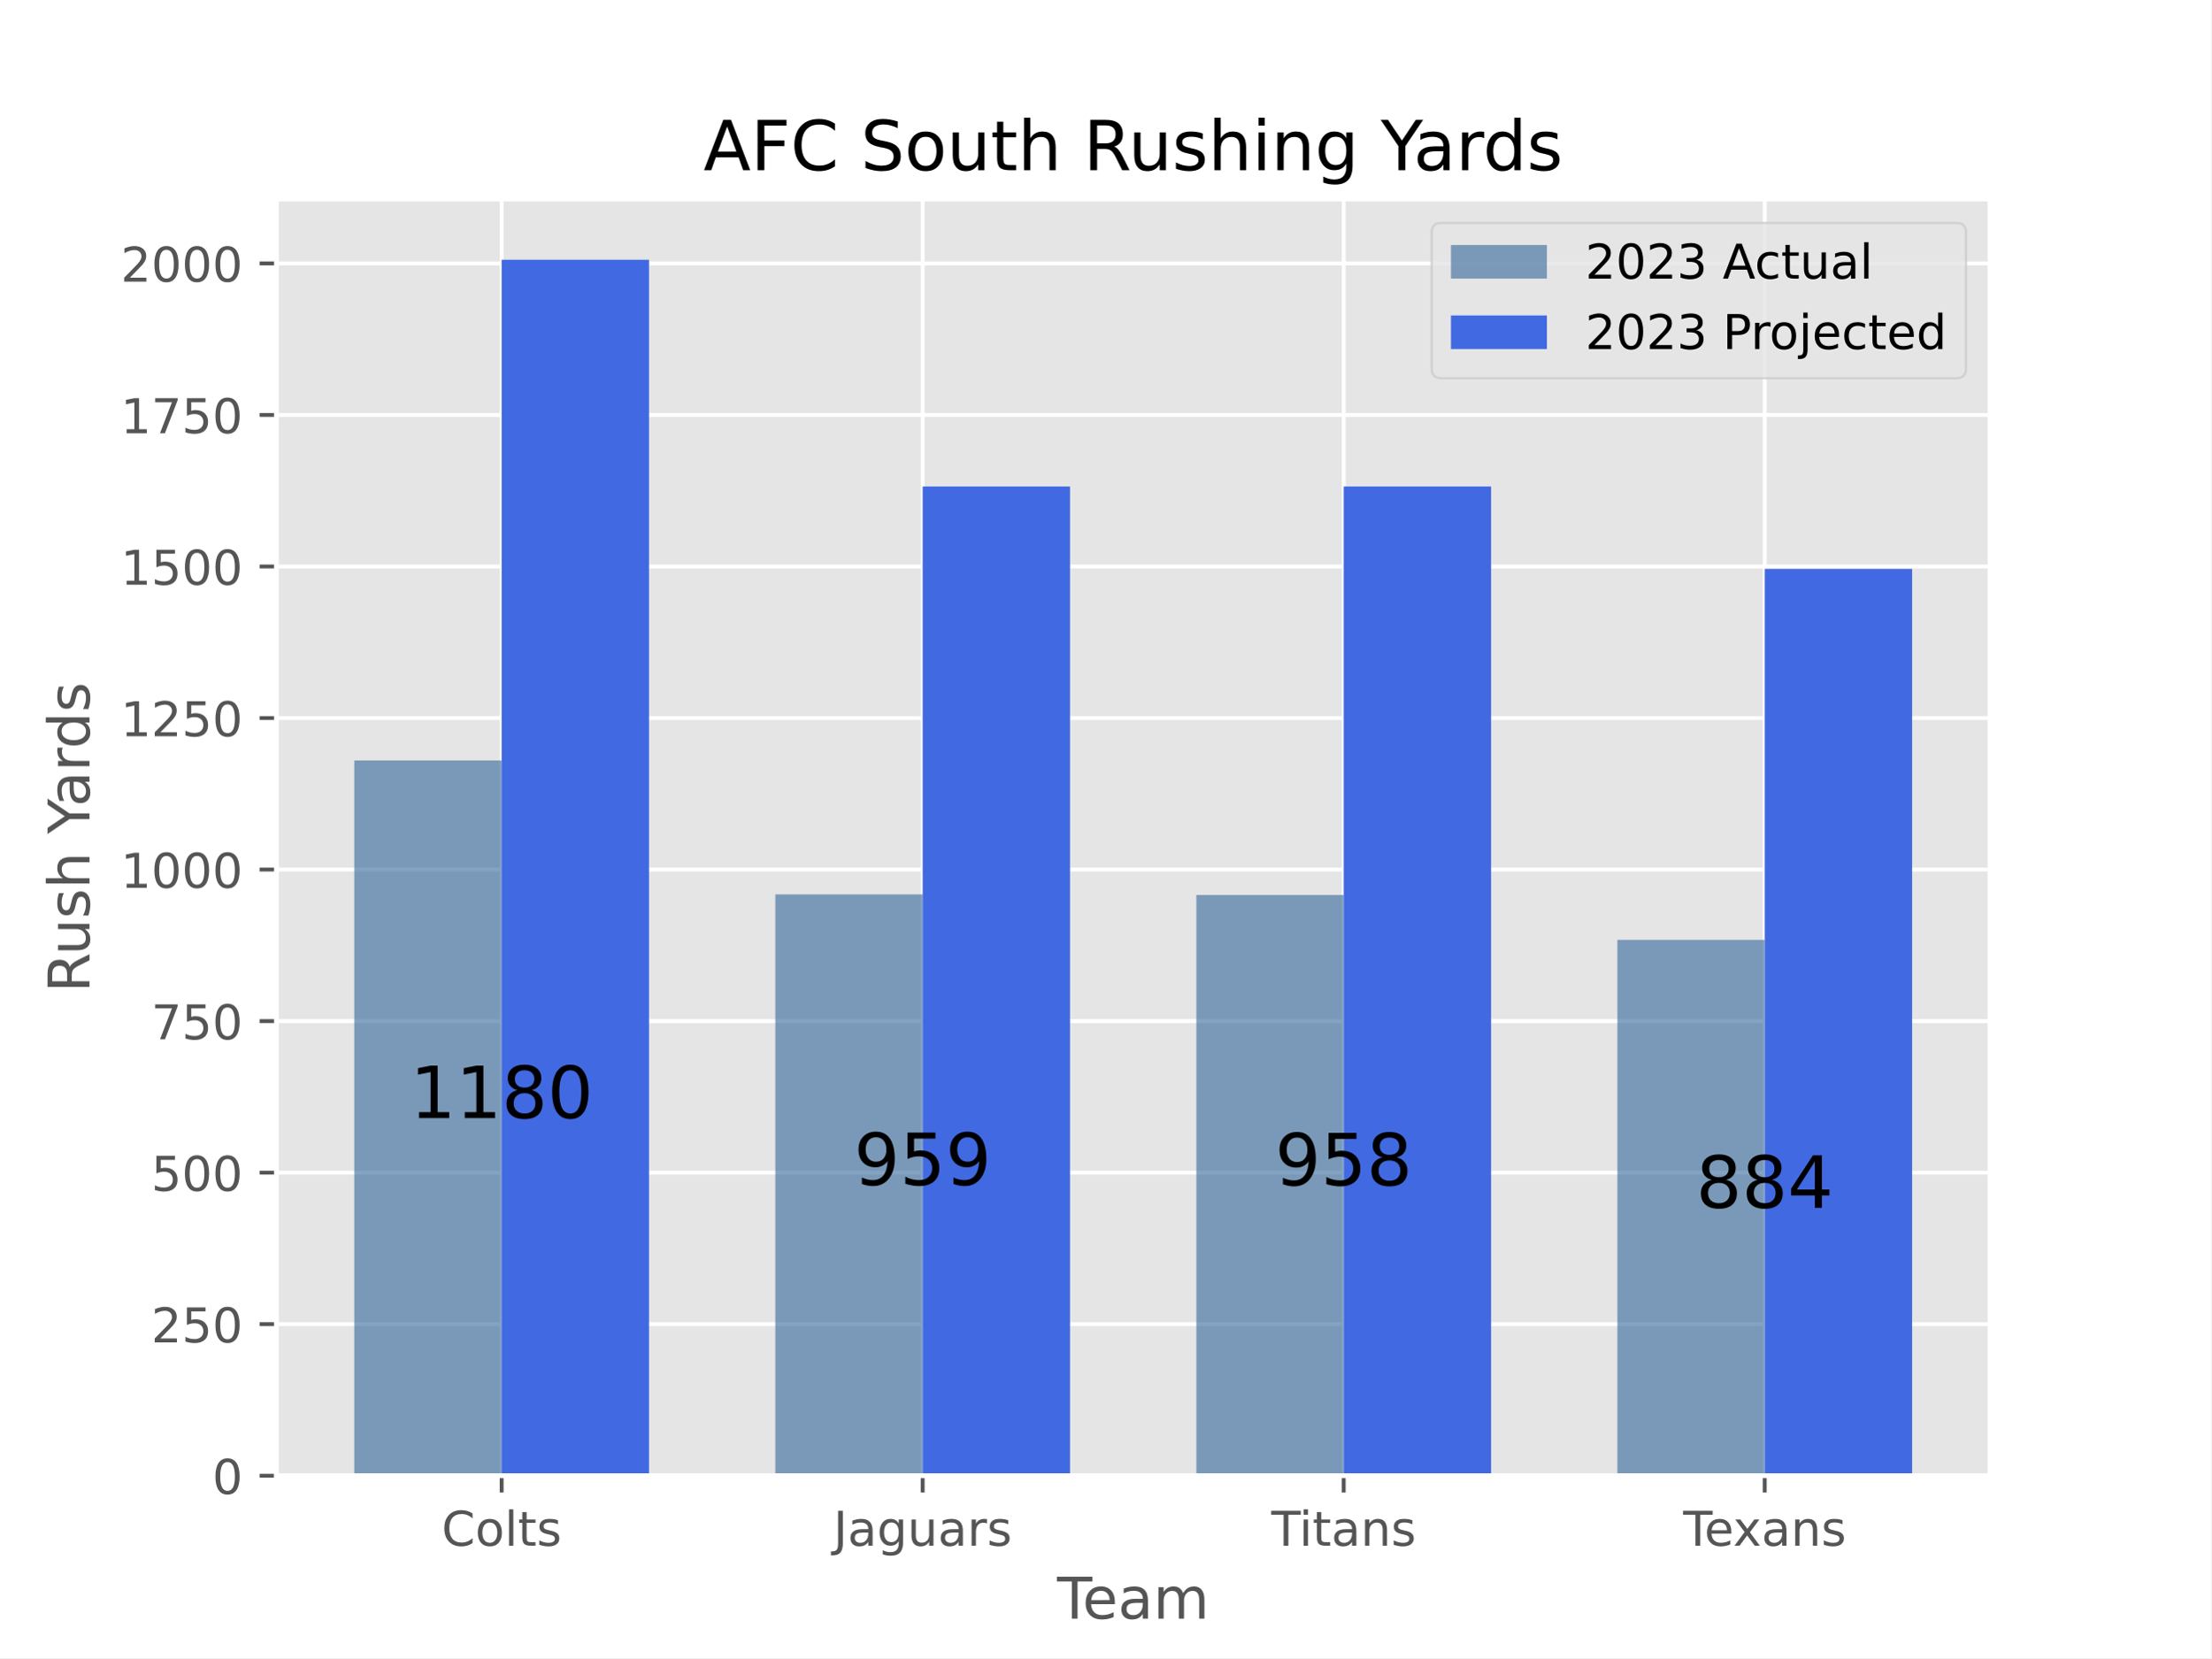
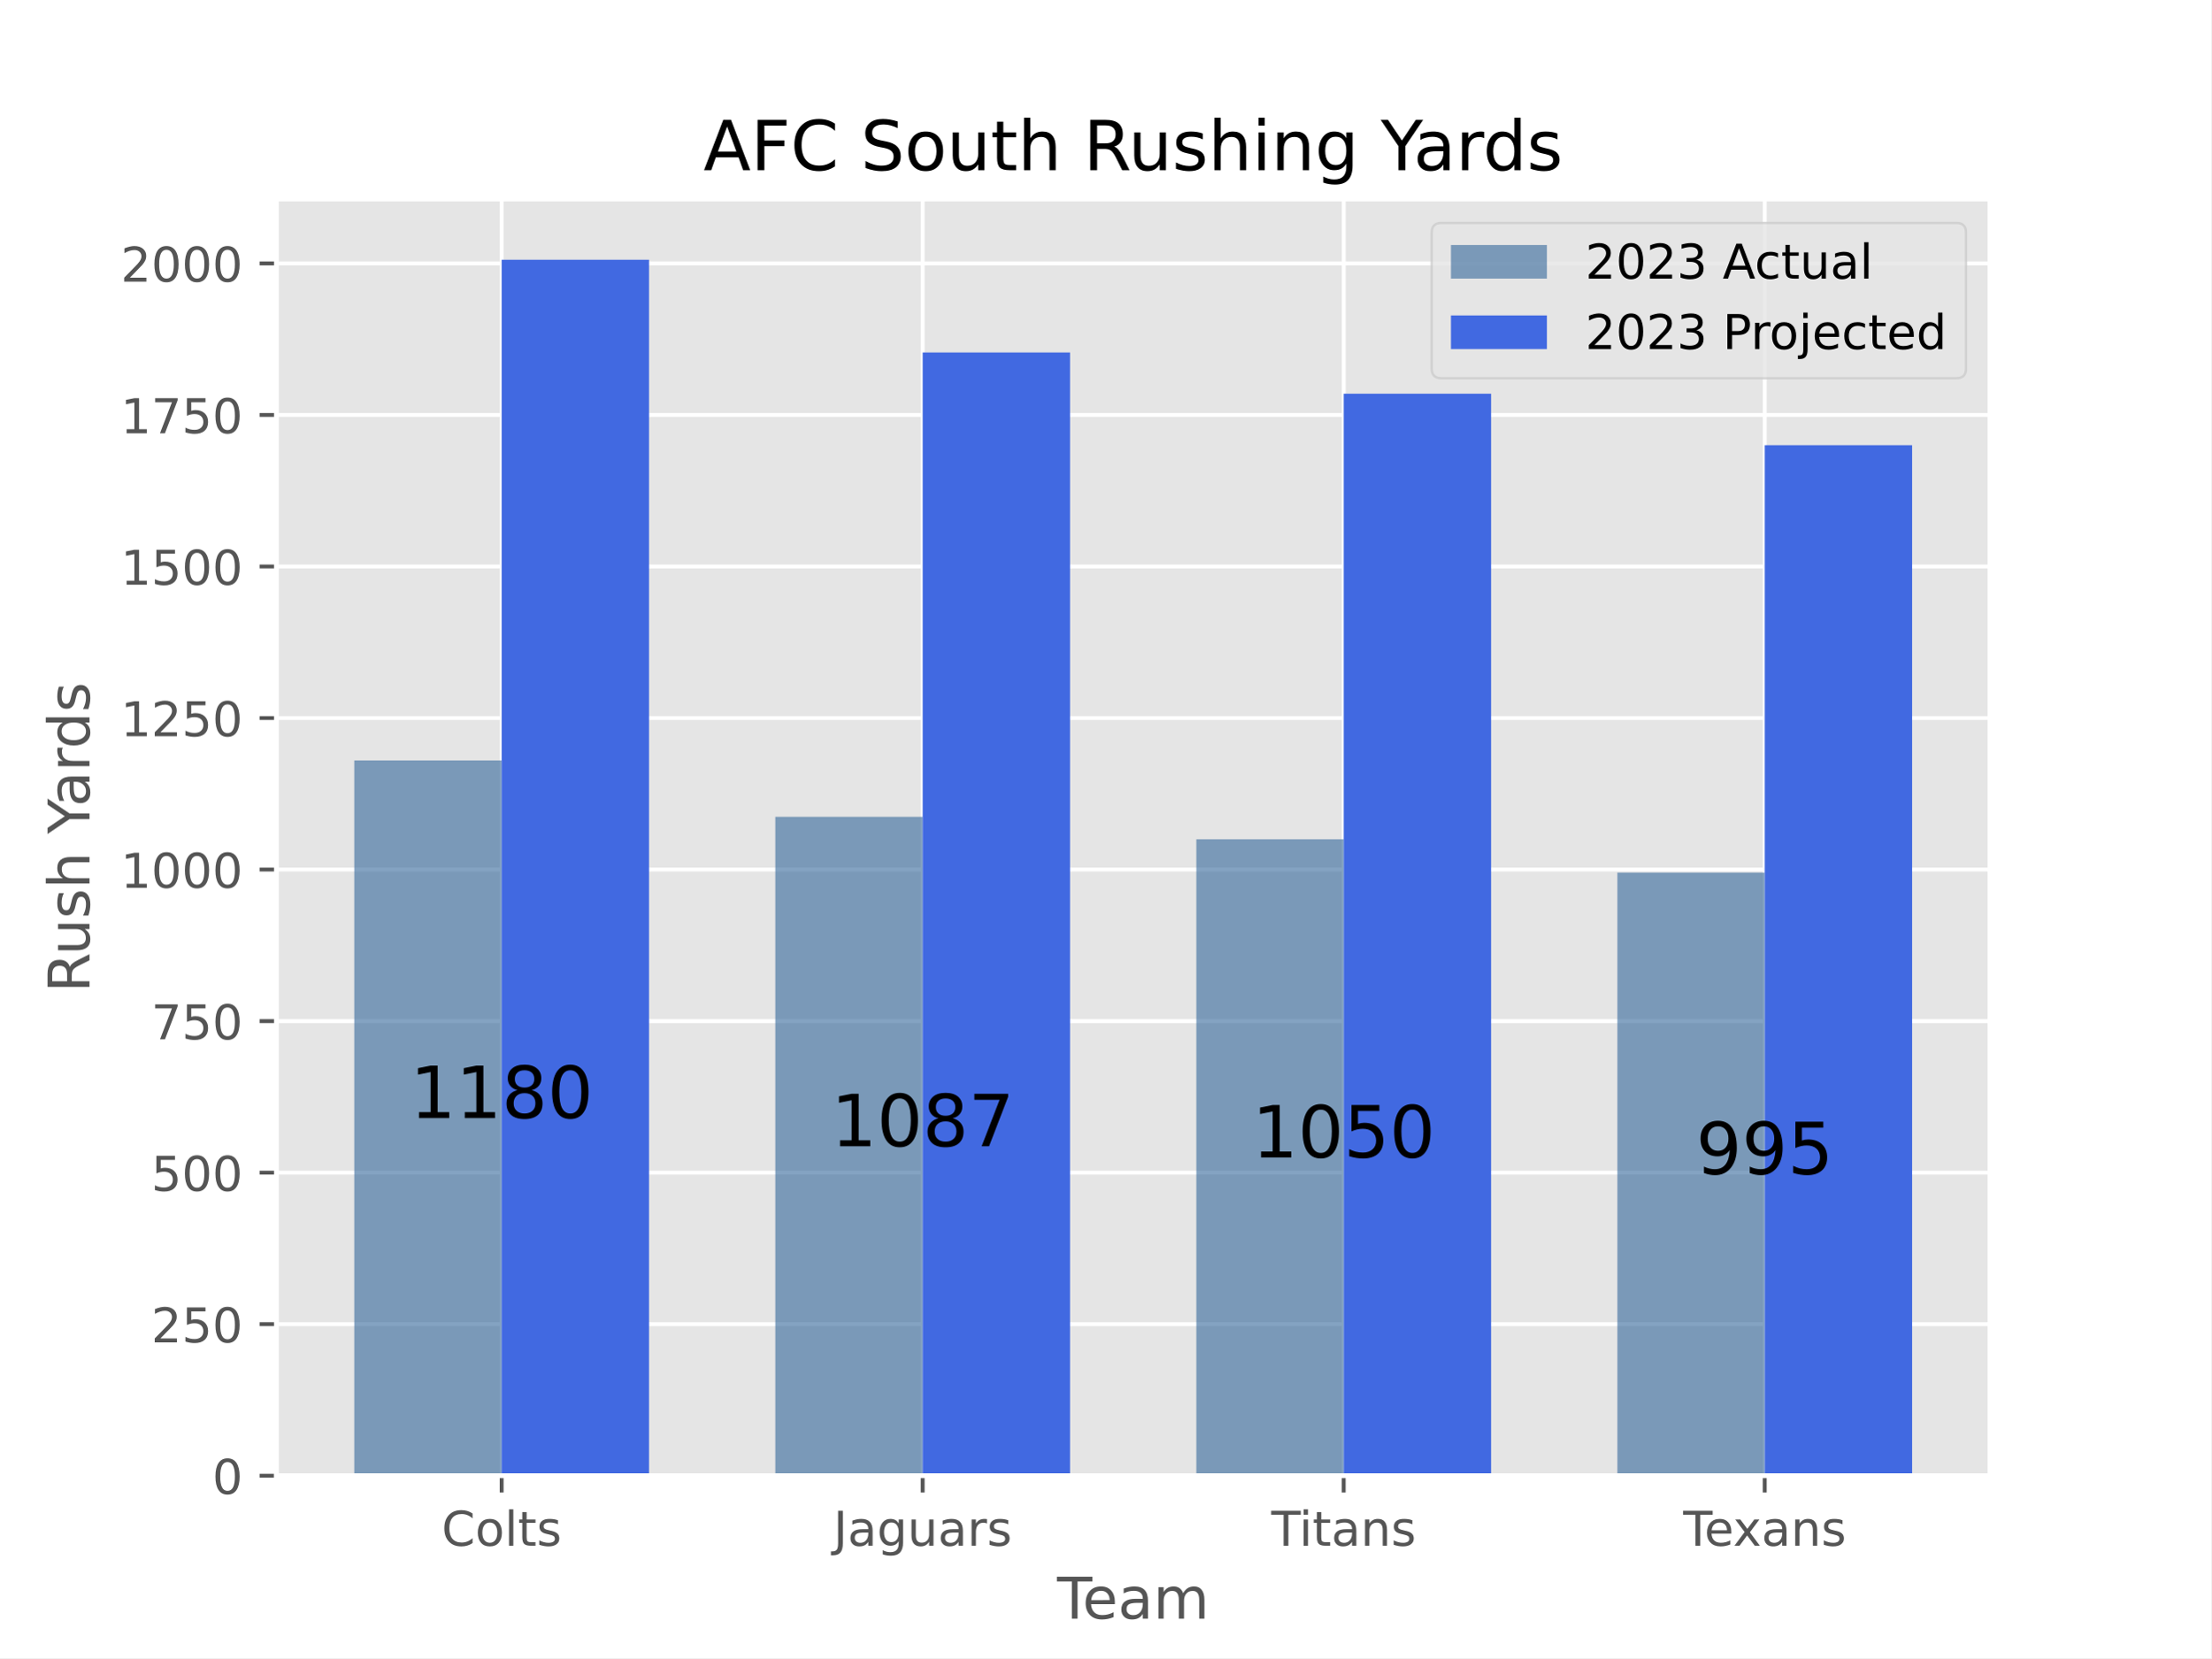
<svg xmlns="http://www.w3.org/2000/svg" xmlns:xlink="http://www.w3.org/1999/xlink" width="460.8pt" height="345.6pt" viewBox="0 0 460.8 345.6" version="1.1">
  <defs>
    <style type="text/css">*{stroke-linejoin: round; stroke-linecap: butt}</style>
  </defs>
  <g id="figure_1">
    <g id="patch_1">
      <path d="M 0 345.6  L 460.8 345.6  L 460.8 0  L 0 0  z " style="fill: #ffffff" />
    </g>
    <g id="axes_1">
      <g id="patch_2">
        <path d="M 57.6 307.584  L 414.72 307.584  L 414.72 41.472  L 57.6 41.472  z " style="fill: #e5e5e5" />
      </g>
      <g id="matplotlib.axis_1">
        <g id="xtick_1">
          <g id="line2d_1">
-             <path d="M 104.543 307.584  L 104.543 41.472  " clip-path="url(#p2f204b3b43)" style="fill: none; stroke: #ffffff; stroke-width: 0.8; stroke-linecap: square" />
+             <path d="M 104.543 307.584  L 104.543 41.472  " clip-path="url(#p78ed40016f)" style="fill: none; stroke: #ffffff; stroke-width: 0.8; stroke-linecap: square" />
          </g>
          <g id="line2d_2">
            <defs>
-               <path id="md38bf35b17" d="M 0 0  L 0 3.5  " style="stroke: #555555; stroke-width: 0.8" />
-             </defs>
-             <g>
-               <use xlink:href="#md38bf35b17" x="104.543" y="307.584" style="fill: #555555; stroke: #555555; stroke-width: 0.8" />
+               <path id="m427ff45824" d="M 0 0  L 0 3.5  " style="stroke: #555555; stroke-width: 0.8" />
+             </defs>
+             <g>
+               <use xlink:href="#m427ff45824" x="104.543" y="307.584" style="fill: #555555; stroke: #555555; stroke-width: 0.8" />
            </g>
          </g>
          <g id="text_1">
            <g style="fill: #555555" transform="translate(92.03861 322.1824) scale(0.1 -0.1)">
              <defs>
                <path id="DejaVuSans-43" d="M 4122 4306  L 4122 3641  Q 3803 3938 3442 4084  Q 3081 4231 2675 4231  Q 1875 4231 1450 3742  Q 1025 3253 1025 2328  Q 1025 1406 1450 917  Q 1875 428 2675 428  Q 3081 428 3442 575  Q 3803 722 4122 1019  L 4122 359  Q 3791 134 3420 21  Q 3050 -91 2638 -91  Q 1578 -91 968 557  Q 359 1206 359 2328  Q 359 3453 968 4101  Q 1578 4750 2638 4750  Q 3056 4750 3426 4639  Q 3797 4528 4122 4306  z " transform="scale(0.015625)" />
                <path id="DejaVuSans-6f" d="M 1959 3097  Q 1497 3097 1228 2736  Q 959 2375 959 1747  Q 959 1119 1226 758  Q 1494 397 1959 397  Q 2419 397 2687 759  Q 2956 1122 2956 1747  Q 2956 2369 2687 2733  Q 2419 3097 1959 3097  z M 1959 3584  Q 2709 3584 3137 3096  Q 3566 2609 3566 1747  Q 3566 888 3137 398  Q 2709 -91 1959 -91  Q 1206 -91 779 398  Q 353 888 353 1747  Q 353 2609 779 3096  Q 1206 3584 1959 3584  z " transform="scale(0.015625)" />
                <path id="DejaVuSans-6c" d="M 603 4863  L 1178 4863  L 1178 0  L 603 0  L 603 4863  z " transform="scale(0.015625)" />
                <path id="DejaVuSans-74" d="M 1172 4494  L 1172 3500  L 2356 3500  L 2356 3053  L 1172 3053  L 1172 1153  Q 1172 725 1289 603  Q 1406 481 1766 481  L 2356 481  L 2356 0  L 1766 0  Q 1100 0 847 248  Q 594 497 594 1153  L 594 3053  L 172 3053  L 172 3500  L 594 3500  L 594 4494  L 1172 4494  z " transform="scale(0.015625)" />
                <path id="DejaVuSans-73" d="M 2834 3397  L 2834 2853  Q 2591 2978 2328 3040  Q 2066 3103 1784 3103  Q 1356 3103 1142 2972  Q 928 2841 928 2578  Q 928 2378 1081 2264  Q 1234 2150 1697 2047  L 1894 2003  Q 2506 1872 2764 1633  Q 3022 1394 3022 966  Q 3022 478 2636 193  Q 2250 -91 1575 -91  Q 1294 -91 989 -36  Q 684 19 347 128  L 347 722  Q 666 556 975 473  Q 1284 391 1588 391  Q 1994 391 2212 530  Q 2431 669 2431 922  Q 2431 1156 2273 1281  Q 2116 1406 1581 1522  L 1381 1569  Q 847 1681 609 1914  Q 372 2147 372 2553  Q 372 3047 722 3315  Q 1072 3584 1716 3584  Q 2034 3584 2315 3537  Q 2597 3491 2834 3397  z " transform="scale(0.015625)" />
              </defs>
              <use xlink:href="#DejaVuSans-43" />
              <use xlink:href="#DejaVuSans-6f" x="69.824" />
              <use xlink:href="#DejaVuSans-6c" x="131.006" />
              <use xlink:href="#DejaVuSans-74" x="158.789" />
              <use xlink:href="#DejaVuSans-73" x="197.998" />
            </g>
          </g>
        </g>
        <g id="xtick_2">
          <g id="line2d_3">
-             <path d="M 192.288 307.584  L 192.288 41.472  " clip-path="url(#p2f204b3b43)" style="fill: none; stroke: #ffffff; stroke-width: 0.8; stroke-linecap: square" />
+             <path d="M 192.288 307.584  L 192.288 41.472  " clip-path="url(#p78ed40016f)" style="fill: none; stroke: #ffffff; stroke-width: 0.8; stroke-linecap: square" />
          </g>
          <g id="line2d_4">
            <g>
-               <use xlink:href="#md38bf35b17" x="192.288" y="307.584" style="fill: #555555; stroke: #555555; stroke-width: 0.8" />
+               <use xlink:href="#m427ff45824" x="192.288" y="307.584" style="fill: #555555; stroke: #555555; stroke-width: 0.8" />
            </g>
          </g>
          <g id="text_2">
            <g style="fill: #555555" transform="translate(173.6815 322.1824) scale(0.1 -0.1)">
              <defs>
                <path id="DejaVuSans-4a" d="M 628 4666  L 1259 4666  L 1259 325  Q 1259 -519 939 -900  Q 619 -1281 -91 -1281  L -331 -1281  L -331 -750  L -134 -750  Q 284 -750 456 -515  Q 628 -281 628 325  L 628 4666  z " transform="scale(0.015625)" />
                <path id="DejaVuSans-61" d="M 2194 1759  Q 1497 1759 1228 1600  Q 959 1441 959 1056  Q 959 750 1161 570  Q 1363 391 1709 391  Q 2188 391 2477 730  Q 2766 1069 2766 1631  L 2766 1759  L 2194 1759  z M 3341 1997  L 3341 0  L 2766 0  L 2766 531  Q 2569 213 2275 61  Q 1981 -91 1556 -91  Q 1019 -91 701 211  Q 384 513 384 1019  Q 384 1609 779 1909  Q 1175 2209 1959 2209  L 2766 2209  L 2766 2266  Q 2766 2663 2505 2880  Q 2244 3097 1772 3097  Q 1472 3097 1187 3025  Q 903 2953 641 2809  L 641 3341  Q 956 3463 1253 3523  Q 1550 3584 1831 3584  Q 2591 3584 2966 3190  Q 3341 2797 3341 1997  z " transform="scale(0.015625)" />
                <path id="DejaVuSans-67" d="M 2906 1791  Q 2906 2416 2648 2759  Q 2391 3103 1925 3103  Q 1463 3103 1205 2759  Q 947 2416 947 1791  Q 947 1169 1205 825  Q 1463 481 1925 481  Q 2391 481 2648 825  Q 2906 1169 2906 1791  z M 3481 434  Q 3481 -459 3084 -895  Q 2688 -1331 1869 -1331  Q 1566 -1331 1297 -1286  Q 1028 -1241 775 -1147  L 775 -588  Q 1028 -725 1275 -790  Q 1522 -856 1778 -856  Q 2344 -856 2625 -561  Q 2906 -266 2906 331  L 2906 616  Q 2728 306 2450 153  Q 2172 0 1784 0  Q 1141 0 747 490  Q 353 981 353 1791  Q 353 2603 747 3093  Q 1141 3584 1784 3584  Q 2172 3584 2450 3431  Q 2728 3278 2906 2969  L 2906 3500  L 3481 3500  L 3481 434  z " transform="scale(0.015625)" />
                <path id="DejaVuSans-75" d="M 544 1381  L 544 3500  L 1119 3500  L 1119 1403  Q 1119 906 1312 657  Q 1506 409 1894 409  Q 2359 409 2629 706  Q 2900 1003 2900 1516  L 2900 3500  L 3475 3500  L 3475 0  L 2900 0  L 2900 538  Q 2691 219 2414 64  Q 2138 -91 1772 -91  Q 1169 -91 856 284  Q 544 659 544 1381  z M 1991 3584  L 1991 3584  z " transform="scale(0.015625)" />
                <path id="DejaVuSans-72" d="M 2631 2963  Q 2534 3019 2420 3045  Q 2306 3072 2169 3072  Q 1681 3072 1420 2755  Q 1159 2438 1159 1844  L 1159 0  L 581 0  L 581 3500  L 1159 3500  L 1159 2956  Q 1341 3275 1631 3429  Q 1922 3584 2338 3584  Q 2397 3584 2469 3576  Q 2541 3569 2628 3553  L 2631 2963  z " transform="scale(0.015625)" />
              </defs>
              <use xlink:href="#DejaVuSans-4a" />
              <use xlink:href="#DejaVuSans-61" x="29.492" />
              <use xlink:href="#DejaVuSans-67" x="90.771" />
              <use xlink:href="#DejaVuSans-75" x="154.248" />
              <use xlink:href="#DejaVuSans-61" x="217.627" />
              <use xlink:href="#DejaVuSans-72" x="278.906" />
              <use xlink:href="#DejaVuSans-73" x="320.02" />
            </g>
          </g>
        </g>
        <g id="xtick_3">
          <g id="line2d_5">
-             <path d="M 280.032 307.584  L 280.032 41.472  " clip-path="url(#p2f204b3b43)" style="fill: none; stroke: #ffffff; stroke-width: 0.8; stroke-linecap: square" />
+             <path d="M 280.032 307.584  L 280.032 41.472  " clip-path="url(#p78ed40016f)" style="fill: none; stroke: #ffffff; stroke-width: 0.8; stroke-linecap: square" />
          </g>
          <g id="line2d_6">
            <g>
-               <use xlink:href="#md38bf35b17" x="280.032" y="307.584" style="fill: #555555; stroke: #555555; stroke-width: 0.8" />
+               <use xlink:href="#m427ff45824" x="280.032" y="307.584" style="fill: #555555; stroke: #555555; stroke-width: 0.8" />
            </g>
          </g>
          <g id="text_3">
            <g style="fill: #555555" transform="translate(264.9479 322.1824) scale(0.1 -0.1)">
              <defs>
                <path id="DejaVuSans-54" d="M -19 4666  L 3928 4666  L 3928 4134  L 2272 4134  L 2272 0  L 1638 0  L 1638 4134  L -19 4134  L -19 4666  z " transform="scale(0.015625)" />
                <path id="DejaVuSans-69" d="M 603 3500  L 1178 3500  L 1178 0  L 603 0  L 603 3500  z M 603 4863  L 1178 4863  L 1178 4134  L 603 4134  L 603 4863  z " transform="scale(0.015625)" />
                <path id="DejaVuSans-6e" d="M 3513 2113  L 3513 0  L 2938 0  L 2938 2094  Q 2938 2591 2744 2837  Q 2550 3084 2163 3084  Q 1697 3084 1428 2787  Q 1159 2491 1159 1978  L 1159 0  L 581 0  L 581 3500  L 1159 3500  L 1159 2956  Q 1366 3272 1645 3428  Q 1925 3584 2291 3584  Q 2894 3584 3203 3211  Q 3513 2838 3513 2113  z " transform="scale(0.015625)" />
              </defs>
              <use xlink:href="#DejaVuSans-54" />
              <use xlink:href="#DejaVuSans-69" x="57.959" />
              <use xlink:href="#DejaVuSans-74" x="85.742" />
              <use xlink:href="#DejaVuSans-61" x="124.951" />
              <use xlink:href="#DejaVuSans-6e" x="186.23" />
              <use xlink:href="#DejaVuSans-73" x="249.609" />
            </g>
          </g>
        </g>
        <g id="xtick_4">
          <g id="line2d_7">
-             <path d="M 367.777 307.584  L 367.777 41.472  " clip-path="url(#p2f204b3b43)" style="fill: none; stroke: #ffffff; stroke-width: 0.8; stroke-linecap: square" />
+             <path d="M 367.777 307.584  L 367.777 41.472  " clip-path="url(#p78ed40016f)" style="fill: none; stroke: #ffffff; stroke-width: 0.8; stroke-linecap: square" />
          </g>
          <g id="line2d_8">
            <g>
-               <use xlink:href="#md38bf35b17" x="367.777" y="307.584" style="fill: #555555; stroke: #555555; stroke-width: 0.8" />
+               <use xlink:href="#m427ff45824" x="367.777" y="307.584" style="fill: #555555; stroke: #555555; stroke-width: 0.8" />
            </g>
          </g>
          <g id="text_4">
            <g style="fill: #555555" transform="translate(350.7869 322.1824) scale(0.1 -0.1)">
              <defs>
                <path id="DejaVuSans-65" d="M 3597 1894  L 3597 1613  L 953 1613  Q 991 1019 1311 708  Q 1631 397 2203 397  Q 2534 397 2845 478  Q 3156 559 3463 722  L 3463 178  Q 3153 47 2828 -22  Q 2503 -91 2169 -91  Q 1331 -91 842 396  Q 353 884 353 1716  Q 353 2575 817 3079  Q 1281 3584 2069 3584  Q 2775 3584 3186 3129  Q 3597 2675 3597 1894  z M 3022 2063  Q 3016 2534 2758 2815  Q 2500 3097 2075 3097  Q 1594 3097 1305 2825  Q 1016 2553 972 2059  L 3022 2063  z " transform="scale(0.015625)" />
                <path id="DejaVuSans-78" d="M 3513 3500  L 2247 1797  L 3578 0  L 2900 0  L 1881 1375  L 863 0  L 184 0  L 1544 1831  L 300 3500  L 978 3500  L 1906 2253  L 2834 3500  L 3513 3500  z " transform="scale(0.015625)" />
              </defs>
              <use xlink:href="#DejaVuSans-54" />
              <use xlink:href="#DejaVuSans-65" x="44.084" />
              <use xlink:href="#DejaVuSans-78" x="103.857" />
              <use xlink:href="#DejaVuSans-61" x="163.037" />
              <use xlink:href="#DejaVuSans-6e" x="224.316" />
              <use xlink:href="#DejaVuSans-73" x="287.695" />
            </g>
          </g>
        </g>
        <g id="text_5">
          <g style="fill: #555555" transform="translate(220.3022 337.3802) scale(0.12 -0.12)">
            <defs>
              <path id="DejaVuSans-6d" d="M 3328 2828  Q 3544 3216 3844 3400  Q 4144 3584 4550 3584  Q 5097 3584 5394 3201  Q 5691 2819 5691 2113  L 5691 0  L 5113 0  L 5113 2094  Q 5113 2597 4934 2840  Q 4756 3084 4391 3084  Q 3944 3084 3684 2787  Q 3425 2491 3425 1978  L 3425 0  L 2847 0  L 2847 2094  Q 2847 2600 2669 2842  Q 2491 3084 2119 3084  Q 1678 3084 1418 2786  Q 1159 2488 1159 1978  L 1159 0  L 581 0  L 581 3500  L 1159 3500  L 1159 2956  Q 1356 3278 1631 3431  Q 1906 3584 2284 3584  Q 2666 3584 2933 3390  Q 3200 3197 3328 2828  z " transform="scale(0.015625)" />
            </defs>
            <use xlink:href="#DejaVuSans-54" />
            <use xlink:href="#DejaVuSans-65" x="44.084" />
            <use xlink:href="#DejaVuSans-61" x="105.607" />
            <use xlink:href="#DejaVuSans-6d" x="166.887" />
          </g>
        </g>
      </g>
      <g id="matplotlib.axis_2">
        <g id="ytick_1">
          <g id="line2d_9">
-             <path d="M 57.6 307.584  L 414.72 307.584  " clip-path="url(#p2f204b3b43)" style="fill: none; stroke: #ffffff; stroke-width: 0.8; stroke-linecap: square" />
+             <path d="M 57.6 307.584  L 414.72 307.584  " clip-path="url(#p78ed40016f)" style="fill: none; stroke: #ffffff; stroke-width: 0.8; stroke-linecap: square" />
          </g>
          <g id="line2d_10">
            <defs>
-               <path id="m69fdfc864f" d="M 0 0  L -3.5 0  " style="stroke: #555555; stroke-width: 0.8" />
-             </defs>
-             <g>
-               <use xlink:href="#m69fdfc864f" x="57.6" y="307.584" style="fill: #555555; stroke: #555555; stroke-width: 0.8" />
+               <path id="mb9bd905849" d="M 0 0  L -3.5 0  " style="stroke: #555555; stroke-width: 0.8" />
+             </defs>
+             <g>
+               <use xlink:href="#mb9bd905849" x="57.6" y="307.584" style="fill: #555555; stroke: #555555; stroke-width: 0.8" />
            </g>
          </g>
          <g id="text_6">
            <g style="fill: #555555" transform="translate(44.2375 311.3832) scale(0.1 -0.1)">
              <defs>
                <path id="DejaVuSans-30" d="M 2034 4250  Q 1547 4250 1301 3770  Q 1056 3291 1056 2328  Q 1056 1369 1301 889  Q 1547 409 2034 409  Q 2525 409 2770 889  Q 3016 1369 3016 2328  Q 3016 3291 2770 3770  Q 2525 4250 2034 4250  z M 2034 4750  Q 2819 4750 3233 4129  Q 3647 3509 3647 2328  Q 3647 1150 3233 529  Q 2819 -91 2034 -91  Q 1250 -91 836 529  Q 422 1150 422 2328  Q 422 3509 836 4129  Q 1250 4750 2034 4750  z " transform="scale(0.015625)" />
              </defs>
              <use xlink:href="#DejaVuSans-30" />
            </g>
          </g>
        </g>
        <g id="ytick_2">
          <g id="line2d_11">
-             <path d="M 57.6 275.999  L 414.72 275.999  " clip-path="url(#p2f204b3b43)" style="fill: none; stroke: #ffffff; stroke-width: 0.8; stroke-linecap: square" />
+             <path d="M 57.6 275.999  L 414.72 275.999  " clip-path="url(#p78ed40016f)" style="fill: none; stroke: #ffffff; stroke-width: 0.8; stroke-linecap: square" />
          </g>
          <g id="line2d_12">
            <g>
-               <use xlink:href="#m69fdfc864f" x="57.6" y="275.999" style="fill: #555555; stroke: #555555; stroke-width: 0.8" />
+               <use xlink:href="#mb9bd905849" x="57.6" y="275.999" style="fill: #555555; stroke: #555555; stroke-width: 0.8" />
            </g>
          </g>
          <g id="text_7">
            <g style="fill: #555555" transform="translate(31.5125 279.798) scale(0.1 -0.1)">
              <defs>
                <path id="DejaVuSans-32" d="M 1228 531  L 3431 531  L 3431 0  L 469 0  L 469 531  Q 828 903 1448 1529  Q 2069 2156 2228 2338  Q 2531 2678 2651 2914  Q 2772 3150 2772 3378  Q 2772 3750 2511 3984  Q 2250 4219 1831 4219  Q 1534 4219 1204 4116  Q 875 4013 500 3803  L 500 4441  Q 881 4594 1212 4672  Q 1544 4750 1819 4750  Q 2544 4750 2975 4387  Q 3406 4025 3406 3419  Q 3406 3131 3298 2873  Q 3191 2616 2906 2266  Q 2828 2175 2409 1742  Q 1991 1309 1228 531  z " transform="scale(0.015625)" />
                <path id="DejaVuSans-35" d="M 691 4666  L 3169 4666  L 3169 4134  L 1269 4134  L 1269 2991  Q 1406 3038 1543 3061  Q 1681 3084 1819 3084  Q 2600 3084 3056 2656  Q 3513 2228 3513 1497  Q 3513 744 3044 326  Q 2575 -91 1722 -91  Q 1428 -91 1123 -41  Q 819 9 494 109  L 494 744  Q 775 591 1075 516  Q 1375 441 1709 441  Q 2250 441 2565 725  Q 2881 1009 2881 1497  Q 2881 1984 2565 2268  Q 2250 2553 1709 2553  Q 1456 2553 1204 2497  Q 953 2441 691 2322  L 691 4666  z " transform="scale(0.015625)" />
              </defs>
              <use xlink:href="#DejaVuSans-32" />
              <use xlink:href="#DejaVuSans-35" x="63.623" />
              <use xlink:href="#DejaVuSans-30" x="127.246" />
            </g>
          </g>
        </g>
        <g id="ytick_3">
          <g id="line2d_13">
-             <path d="M 57.6 244.414  L 414.72 244.414  " clip-path="url(#p2f204b3b43)" style="fill: none; stroke: #ffffff; stroke-width: 0.8; stroke-linecap: square" />
+             <path d="M 57.6 244.414  L 414.72 244.414  " clip-path="url(#p78ed40016f)" style="fill: none; stroke: #ffffff; stroke-width: 0.8; stroke-linecap: square" />
          </g>
          <g id="line2d_14">
            <g>
-               <use xlink:href="#m69fdfc864f" x="57.6" y="244.414" style="fill: #555555; stroke: #555555; stroke-width: 0.8" />
+               <use xlink:href="#mb9bd905849" x="57.6" y="244.414" style="fill: #555555; stroke: #555555; stroke-width: 0.8" />
            </g>
          </g>
          <g id="text_8">
            <g style="fill: #555555" transform="translate(31.5125 248.2127) scale(0.1 -0.1)">
              <use xlink:href="#DejaVuSans-35" />
              <use xlink:href="#DejaVuSans-30" x="63.623" />
              <use xlink:href="#DejaVuSans-30" x="127.246" />
            </g>
          </g>
        </g>
        <g id="ytick_4">
          <g id="line2d_15">
-             <path d="M 57.6 212.828  L 414.72 212.828  " clip-path="url(#p2f204b3b43)" style="fill: none; stroke: #ffffff; stroke-width: 0.8; stroke-linecap: square" />
+             <path d="M 57.6 212.828  L 414.72 212.828  " clip-path="url(#p78ed40016f)" style="fill: none; stroke: #ffffff; stroke-width: 0.8; stroke-linecap: square" />
          </g>
          <g id="line2d_16">
            <g>
-               <use xlink:href="#m69fdfc864f" x="57.6" y="212.828" style="fill: #555555; stroke: #555555; stroke-width: 0.8" />
+               <use xlink:href="#mb9bd905849" x="57.6" y="212.828" style="fill: #555555; stroke: #555555; stroke-width: 0.8" />
            </g>
          </g>
          <g id="text_9">
            <g style="fill: #555555" transform="translate(31.5125 216.6275) scale(0.1 -0.1)">
              <defs>
                <path id="DejaVuSans-37" d="M 525 4666  L 3525 4666  L 3525 4397  L 1831 0  L 1172 0  L 2766 4134  L 525 4134  L 525 4666  z " transform="scale(0.015625)" />
              </defs>
              <use xlink:href="#DejaVuSans-37" />
              <use xlink:href="#DejaVuSans-35" x="63.623" />
              <use xlink:href="#DejaVuSans-30" x="127.246" />
            </g>
          </g>
        </g>
        <g id="ytick_5">
          <g id="line2d_17">
-             <path d="M 57.6 181.243  L 414.72 181.243  " clip-path="url(#p2f204b3b43)" style="fill: none; stroke: #ffffff; stroke-width: 0.8; stroke-linecap: square" />
+             <path d="M 57.6 181.243  L 414.72 181.243  " clip-path="url(#p78ed40016f)" style="fill: none; stroke: #ffffff; stroke-width: 0.8; stroke-linecap: square" />
          </g>
          <g id="line2d_18">
            <g>
-               <use xlink:href="#m69fdfc864f" x="57.6" y="181.243" style="fill: #555555; stroke: #555555; stroke-width: 0.8" />
+               <use xlink:href="#mb9bd905849" x="57.6" y="181.243" style="fill: #555555; stroke: #555555; stroke-width: 0.8" />
            </g>
          </g>
          <g id="text_10">
            <g style="fill: #555555" transform="translate(25.15 185.0422) scale(0.1 -0.1)">
              <defs>
                <path id="DejaVuSans-31" d="M 794 531  L 1825 531  L 1825 4091  L 703 3866  L 703 4441  L 1819 4666  L 2450 4666  L 2450 531  L 3481 531  L 3481 0  L 794 0  L 794 531  z " transform="scale(0.015625)" />
              </defs>
              <use xlink:href="#DejaVuSans-31" />
              <use xlink:href="#DejaVuSans-30" x="63.623" />
              <use xlink:href="#DejaVuSans-30" x="127.246" />
              <use xlink:href="#DejaVuSans-30" x="190.869" />
            </g>
          </g>
        </g>
        <g id="ytick_6">
          <g id="line2d_19">
-             <path d="M 57.6 149.658  L 414.72 149.658  " clip-path="url(#p2f204b3b43)" style="fill: none; stroke: #ffffff; stroke-width: 0.8; stroke-linecap: square" />
+             <path d="M 57.6 149.658  L 414.72 149.658  " clip-path="url(#p78ed40016f)" style="fill: none; stroke: #ffffff; stroke-width: 0.8; stroke-linecap: square" />
          </g>
          <g id="line2d_20">
            <g>
-               <use xlink:href="#m69fdfc864f" x="57.6" y="149.658" style="fill: #555555; stroke: #555555; stroke-width: 0.8" />
+               <use xlink:href="#mb9bd905849" x="57.6" y="149.658" style="fill: #555555; stroke: #555555; stroke-width: 0.8" />
            </g>
          </g>
          <g id="text_11">
            <g style="fill: #555555" transform="translate(25.15 153.457) scale(0.1 -0.1)">
              <use xlink:href="#DejaVuSans-31" />
              <use xlink:href="#DejaVuSans-32" x="63.623" />
              <use xlink:href="#DejaVuSans-35" x="127.246" />
              <use xlink:href="#DejaVuSans-30" x="190.869" />
            </g>
          </g>
        </g>
        <g id="ytick_7">
          <g id="line2d_21">
-             <path d="M 57.6 118.073  L 414.72 118.073  " clip-path="url(#p2f204b3b43)" style="fill: none; stroke: #ffffff; stroke-width: 0.8; stroke-linecap: square" />
+             <path d="M 57.6 118.073  L 414.72 118.073  " clip-path="url(#p78ed40016f)" style="fill: none; stroke: #ffffff; stroke-width: 0.8; stroke-linecap: square" />
          </g>
          <g id="line2d_22">
            <g>
-               <use xlink:href="#m69fdfc864f" x="57.6" y="118.073" style="fill: #555555; stroke: #555555; stroke-width: 0.8" />
+               <use xlink:href="#mb9bd905849" x="57.6" y="118.073" style="fill: #555555; stroke: #555555; stroke-width: 0.8" />
            </g>
          </g>
          <g id="text_12">
            <g style="fill: #555555" transform="translate(25.15 121.8718) scale(0.1 -0.1)">
              <use xlink:href="#DejaVuSans-31" />
              <use xlink:href="#DejaVuSans-35" x="63.623" />
              <use xlink:href="#DejaVuSans-30" x="127.246" />
              <use xlink:href="#DejaVuSans-30" x="190.869" />
            </g>
          </g>
        </g>
        <g id="ytick_8">
          <g id="line2d_23">
-             <path d="M 57.6 86.487  L 414.72 86.487  " clip-path="url(#p2f204b3b43)" style="fill: none; stroke: #ffffff; stroke-width: 0.8; stroke-linecap: square" />
+             <path d="M 57.6 86.487  L 414.72 86.487  " clip-path="url(#p78ed40016f)" style="fill: none; stroke: #ffffff; stroke-width: 0.8; stroke-linecap: square" />
          </g>
          <g id="line2d_24">
            <g>
-               <use xlink:href="#m69fdfc864f" x="57.6" y="86.487" style="fill: #555555; stroke: #555555; stroke-width: 0.8" />
+               <use xlink:href="#mb9bd905849" x="57.6" y="86.487" style="fill: #555555; stroke: #555555; stroke-width: 0.8" />
            </g>
          </g>
          <g id="text_13">
            <g style="fill: #555555" transform="translate(25.15 90.28651) scale(0.1 -0.1)">
              <use xlink:href="#DejaVuSans-31" />
              <use xlink:href="#DejaVuSans-37" x="63.623" />
              <use xlink:href="#DejaVuSans-35" x="127.246" />
              <use xlink:href="#DejaVuSans-30" x="190.869" />
            </g>
          </g>
        </g>
        <g id="ytick_9">
          <g id="line2d_25">
-             <path d="M 57.6 54.902  L 414.72 54.902  " clip-path="url(#p2f204b3b43)" style="fill: none; stroke: #ffffff; stroke-width: 0.8; stroke-linecap: square" />
+             <path d="M 57.6 54.902  L 414.72 54.902  " clip-path="url(#p78ed40016f)" style="fill: none; stroke: #ffffff; stroke-width: 0.8; stroke-linecap: square" />
          </g>
          <g id="line2d_26">
            <g>
-               <use xlink:href="#m69fdfc864f" x="57.6" y="54.902" style="fill: #555555; stroke: #555555; stroke-width: 0.8" />
+               <use xlink:href="#mb9bd905849" x="57.6" y="54.902" style="fill: #555555; stroke: #555555; stroke-width: 0.8" />
            </g>
          </g>
          <g id="text_14">
            <g style="fill: #555555" transform="translate(25.15 58.70126) scale(0.1 -0.1)">
              <use xlink:href="#DejaVuSans-32" />
              <use xlink:href="#DejaVuSans-30" x="63.623" />
              <use xlink:href="#DejaVuSans-30" x="127.246" />
              <use xlink:href="#DejaVuSans-30" x="190.869" />
            </g>
          </g>
        </g>
        <g id="text_15">
          <g style="fill: #555555" transform="translate(18.65438 206.8774) rotate(-90) scale(0.12 -0.12)">
            <defs>
              <path id="DejaVuSans-52" d="M 2841 2188  Q 3044 2119 3236 1894  Q 3428 1669 3622 1275  L 4263 0  L 3584 0  L 2988 1197  Q 2756 1666 2539 1819  Q 2322 1972 1947 1972  L 1259 1972  L 1259 0  L 628 0  L 628 4666  L 2053 4666  Q 2853 4666 3247 4331  Q 3641 3997 3641 3322  Q 3641 2881 3436 2590  Q 3231 2300 2841 2188  z M 1259 4147  L 1259 2491  L 2053 2491  Q 2509 2491 2742 2702  Q 2975 2913 2975 3322  Q 2975 3731 2742 3939  Q 2509 4147 2053 4147  L 1259 4147  z " transform="scale(0.015625)" />
              <path id="DejaVuSans-68" d="M 3513 2113  L 3513 0  L 2938 0  L 2938 2094  Q 2938 2591 2744 2837  Q 2550 3084 2163 3084  Q 1697 3084 1428 2787  Q 1159 2491 1159 1978  L 1159 0  L 581 0  L 581 4863  L 1159 4863  L 1159 2956  Q 1366 3272 1645 3428  Q 1925 3584 2291 3584  Q 2894 3584 3203 3211  Q 3513 2838 3513 2113  z " transform="scale(0.015625)" />
              <path id="DejaVuSans-20" transform="scale(0.015625)" />
              <path id="DejaVuSans-59" d="M -13 4666  L 666 4666  L 1959 2747  L 3244 4666  L 3922 4666  L 2272 2222  L 2272 0  L 1638 0  L 1638 2222  L -13 4666  z " transform="scale(0.015625)" />
              <path id="DejaVuSans-64" d="M 2906 2969  L 2906 4863  L 3481 4863  L 3481 0  L 2906 0  L 2906 525  Q 2725 213 2448 61  Q 2172 -91 1784 -91  Q 1150 -91 751 415  Q 353 922 353 1747  Q 353 2572 751 3078  Q 1150 3584 1784 3584  Q 2172 3584 2448 3432  Q 2725 3281 2906 2969  z M 947 1747  Q 947 1113 1208 752  Q 1469 391 1925 391  Q 2381 391 2643 752  Q 2906 1113 2906 1747  Q 2906 2381 2643 2742  Q 2381 3103 1925 3103  Q 1469 3103 1208 2742  Q 947 2381 947 1747  z " transform="scale(0.015625)" />
            </defs>
            <use xlink:href="#DejaVuSans-52" />
            <use xlink:href="#DejaVuSans-75" x="64.982" />
            <use xlink:href="#DejaVuSans-73" x="128.361" />
            <use xlink:href="#DejaVuSans-68" x="180.461" />
            <use xlink:href="#DejaVuSans-20" x="243.84" />
            <use xlink:href="#DejaVuSans-59" x="275.627" />
            <use xlink:href="#DejaVuSans-61" x="322.961" />
            <use xlink:href="#DejaVuSans-72" x="384.24" />
            <use xlink:href="#DejaVuSans-64" x="423.604" />
            <use xlink:href="#DejaVuSans-73" x="487.08" />
          </g>
        </g>
      </g>
      <g id="patch_3">
-         <path d="M 73.833 307.584  L 104.543 307.584  L 104.543 158.502  L 73.833 158.502  z " clip-path="url(#p2f204b3b43)" style="fill: #336699; fill-opacity: 0.6" />
+         <path d="M 73.833 307.584  L 104.543 307.584  L 104.543 158.502  L 73.833 158.502  z " clip-path="url(#p78ed40016f)" style="fill: #336699; fill-opacity: 0.6" />
      </g>
      <g id="patch_4">
-         <path d="M 161.577 307.584  L 192.288 307.584  L 192.288 186.423  L 161.577 186.423  z " clip-path="url(#p2f204b3b43)" style="fill: #336699; fill-opacity: 0.6" />
+         <path d="M 161.577 307.584  L 192.288 307.584  L 192.288 170.251  L 161.577 170.251  z " clip-path="url(#p78ed40016f)" style="fill: #336699; fill-opacity: 0.6" />
      </g>
      <g id="patch_5">
-         <path d="M 249.322 307.584  L 280.032 307.584  L 280.032 186.549  L 249.322 186.549  z " clip-path="url(#p2f204b3b43)" style="fill: #336699; fill-opacity: 0.6" />
+         <path d="M 249.322 307.584  L 280.032 307.584  L 280.032 174.926  L 249.322 174.926  z " clip-path="url(#p78ed40016f)" style="fill: #336699; fill-opacity: 0.6" />
      </g>
      <g id="patch_6">
-         <path d="M 337.066 307.584  L 367.777 307.584  L 367.777 195.899  L 337.066 195.899  z " clip-path="url(#p2f204b3b43)" style="fill: #336699; fill-opacity: 0.6" />
+         <path d="M 337.066 307.584  L 367.777 307.584  L 367.777 181.875  L 337.066 181.875  z " clip-path="url(#p78ed40016f)" style="fill: #336699; fill-opacity: 0.6" />
      </g>
      <g id="patch_7">
-         <path d="M 104.543 307.584  L 135.254 307.584  L 135.254 54.144  L 104.543 54.144  z " clip-path="url(#p2f204b3b43)" style="fill: #4169e1" />
+         <path d="M 104.543 307.584  L 135.254 307.584  L 135.254 54.144  L 104.543 54.144  z " clip-path="url(#p78ed40016f)" style="fill: #4169e1" />
      </g>
      <g id="patch_8">
-         <path d="M 192.288 307.584  L 222.998 307.584  L 222.998 101.396  L 192.288 101.396  z " clip-path="url(#p2f204b3b43)" style="fill: #4169e1" />
+         <path d="M 192.288 307.584  L 222.998 307.584  L 222.998 73.474  L 192.288 73.474  z " clip-path="url(#p78ed40016f)" style="fill: #4169e1" />
      </g>
      <g id="patch_9">
-         <path d="M 280.032 307.584  L 310.743 307.584  L 310.743 101.396  L 280.032 101.396  z " clip-path="url(#p2f204b3b43)" style="fill: #4169e1" />
+         <path d="M 280.032 307.584  L 310.743 307.584  L 310.743 82.065  L 280.032 82.065  z " clip-path="url(#p78ed40016f)" style="fill: #4169e1" />
      </g>
      <g id="patch_10">
-         <path d="M 367.777 307.584  L 398.487 307.584  L 398.487 118.578  L 367.777 118.578  z " clip-path="url(#p2f204b3b43)" style="fill: #4169e1" />
+         <path d="M 367.777 307.584  L 398.487 307.584  L 398.487 92.804  L 367.777 92.804  z " clip-path="url(#p78ed40016f)" style="fill: #4169e1" />
      </g>
      <g id="patch_11">
        <path d="M 57.6 307.584  L 57.6 41.472  " style="fill: none; stroke: #ffffff; stroke-linejoin: miter; stroke-linecap: square" />
      </g>
      <g id="patch_12">
        <path d="M 414.72 307.584  L 414.72 41.472  " style="fill: none; stroke: #ffffff; stroke-linejoin: miter; stroke-linecap: square" />
      </g>
      <g id="patch_13">
        <path d="M 57.6 307.584  L 414.72 307.584  " style="fill: none; stroke: #ffffff; stroke-linejoin: miter; stroke-linecap: square" />
      </g>
      <g id="patch_14">
        <path d="M 57.6 41.472  L 414.72 41.472  " style="fill: none; stroke: #ffffff; stroke-linejoin: miter; stroke-linecap: square" />
      </g>
      <g id="text_16">
        <g transform="translate(85.45579 233.0428) scale(0.15 -0.15)">
          <defs>
            <path id="DejaVuSans-38" d="M 2034 2216  Q 1584 2216 1326 1975  Q 1069 1734 1069 1313  Q 1069 891 1326 650  Q 1584 409 2034 409  Q 2484 409 2743 651  Q 3003 894 3003 1313  Q 3003 1734 2745 1975  Q 2488 2216 2034 2216  z M 1403 2484  Q 997 2584 770 2862  Q 544 3141 544 3541  Q 544 4100 942 4425  Q 1341 4750 2034 4750  Q 2731 4750 3128 4425  Q 3525 4100 3525 3541  Q 3525 3141 3298 2862  Q 3072 2584 2669 2484  Q 3125 2378 3379 2068  Q 3634 1759 3634 1313  Q 3634 634 3220 271  Q 2806 -91 2034 -91  Q 1263 -91 848 271  Q 434 634 434 1313  Q 434 1759 690 2068  Q 947 2378 1403 2484  z M 1172 3481  Q 1172 3119 1398 2916  Q 1625 2713 2034 2713  Q 2441 2713 2670 2916  Q 2900 3119 2900 3481  Q 2900 3844 2670 4047  Q 2441 4250 2034 4250  Q 1625 4250 1398 4047  Q 1172 3844 1172 3481  z " transform="scale(0.015625)" />
          </defs>
          <use xlink:href="#DejaVuSans-31" />
          <use xlink:href="#DejaVuSans-31" x="63.623" />
          <use xlink:href="#DejaVuSans-38" x="127.246" />
          <use xlink:href="#DejaVuSans-30" x="190.869" />
        </g>
      </g>
      <g id="text_17">
-         <g transform="translate(177.9721 247.0035) scale(0.15 -0.15)">
+         <g transform="translate(173.2003 238.9177) scale(0.15 -0.15)">
+           <use xlink:href="#DejaVuSans-31" />
+           <use xlink:href="#DejaVuSans-30" x="63.623" />
+           <use xlink:href="#DejaVuSans-38" x="127.246" />
+           <use xlink:href="#DejaVuSans-37" x="190.869" />
+         </g>
+       </g>
+       <g id="text_18">
+         <g transform="translate(260.9447 241.255) scale(0.15 -0.15)">
+           <use xlink:href="#DejaVuSans-31" />
+           <use xlink:href="#DejaVuSans-30" x="63.623" />
+           <use xlink:href="#DejaVuSans-35" x="127.246" />
+           <use xlink:href="#DejaVuSans-30" x="190.869" />
+         </g>
+       </g>
+       <g id="text_19">
+         <g transform="translate(353.4611 244.7294) scale(0.15 -0.15)">
          <defs>
            <path id="DejaVuSans-39" d="M 703 97  L 703 672  Q 941 559 1184 500  Q 1428 441 1663 441  Q 2288 441 2617 861  Q 2947 1281 2994 2138  Q 2813 1869 2534 1725  Q 2256 1581 1919 1581  Q 1219 1581 811 2004  Q 403 2428 403 3163  Q 403 3881 828 4315  Q 1253 4750 1959 4750  Q 2769 4750 3195 4129  Q 3622 3509 3622 2328  Q 3622 1225 3098 567  Q 2575 -91 1691 -91  Q 1453 -91 1209 -44  Q 966 3 703 97  z M 1959 2075  Q 2384 2075 2632 2365  Q 2881 2656 2881 3163  Q 2881 3666 2632 3958  Q 2384 4250 1959 4250  Q 1534 4250 1286 3958  Q 1038 3666 1038 3163  Q 1038 2656 1286 2365  Q 1534 2075 1959 2075  z " transform="scale(0.015625)" />
          </defs>
          <use xlink:href="#DejaVuSans-39" />
-           <use xlink:href="#DejaVuSans-35" x="63.623" />
-           <use xlink:href="#DejaVuSans-39" x="127.246" />
-         </g>
-       </g>
-       <g id="text_18">
-         <g transform="translate(265.7166 247.0667) scale(0.15 -0.15)">
-           <use xlink:href="#DejaVuSans-39" />
-           <use xlink:href="#DejaVuSans-35" x="63.623" />
-           <use xlink:href="#DejaVuSans-38" x="127.246" />
-         </g>
-       </g>
-       <g id="text_19">
-         <g transform="translate(353.4611 251.7413) scale(0.15 -0.15)">
-           <defs>
-             <path id="DejaVuSans-34" d="M 2419 4116  L 825 1625  L 2419 1625  L 2419 4116  z M 2253 4666  L 3047 4666  L 3047 1625  L 3713 1625  L 3713 1100  L 3047 1100  L 3047 0  L 2419 0  L 2419 1100  L 313 1100  L 313 1709  L 2253 4666  z " transform="scale(0.015625)" />
-           </defs>
-           <use xlink:href="#DejaVuSans-38" />
-           <use xlink:href="#DejaVuSans-38" x="63.623" />
-           <use xlink:href="#DejaVuSans-34" x="127.246" />
+           <use xlink:href="#DejaVuSans-39" x="63.623" />
+           <use xlink:href="#DejaVuSans-35" x="127.246" />
        </g>
      </g>
      <g id="text_20">
        <g transform="translate(146.6111 35.472) scale(0.144 -0.144)">
          <defs>
            <path id="DejaVuSans-41" d="M 2188 4044  L 1331 1722  L 3047 1722  L 2188 4044  z M 1831 4666  L 2547 4666  L 4325 0  L 3669 0  L 3244 1197  L 1141 1197  L 716 0  L 50 0  L 1831 4666  z " transform="scale(0.015625)" />
            <path id="DejaVuSans-46" d="M 628 4666  L 3309 4666  L 3309 4134  L 1259 4134  L 1259 2759  L 3109 2759  L 3109 2228  L 1259 2228  L 1259 0  L 628 0  L 628 4666  z " transform="scale(0.015625)" />
            <path id="DejaVuSans-53" d="M 3425 4513  L 3425 3897  Q 3066 4069 2747 4153  Q 2428 4238 2131 4238  Q 1616 4238 1336 4038  Q 1056 3838 1056 3469  Q 1056 3159 1242 3001  Q 1428 2844 1947 2747  L 2328 2669  Q 3034 2534 3370 2195  Q 3706 1856 3706 1288  Q 3706 609 3251 259  Q 2797 -91 1919 -91  Q 1588 -91 1214 -16  Q 841 59 441 206  L 441 856  Q 825 641 1194 531  Q 1563 422 1919 422  Q 2459 422 2753 634  Q 3047 847 3047 1241  Q 3047 1584 2836 1778  Q 2625 1972 2144 2069  L 1759 2144  Q 1053 2284 737 2584  Q 422 2884 422 3419  Q 422 4038 858 4394  Q 1294 4750 2059 4750  Q 2388 4750 2728 4690  Q 3069 4631 3425 4513  z " transform="scale(0.015625)" />
          </defs>
          <use xlink:href="#DejaVuSans-41" />
          <use xlink:href="#DejaVuSans-46" x="68.408" />
          <use xlink:href="#DejaVuSans-43" x="125.928" />
          <use xlink:href="#DejaVuSans-20" x="195.752" />
          <use xlink:href="#DejaVuSans-53" x="227.539" />
          <use xlink:href="#DejaVuSans-6f" x="291.016" />
          <use xlink:href="#DejaVuSans-75" x="352.197" />
          <use xlink:href="#DejaVuSans-74" x="415.576" />
          <use xlink:href="#DejaVuSans-68" x="454.785" />
          <use xlink:href="#DejaVuSans-20" x="518.164" />
          <use xlink:href="#DejaVuSans-52" x="549.951" />
          <use xlink:href="#DejaVuSans-75" x="614.934" />
          <use xlink:href="#DejaVuSans-73" x="678.312" />
          <use xlink:href="#DejaVuSans-68" x="730.412" />
          <use xlink:href="#DejaVuSans-69" x="793.791" />
          <use xlink:href="#DejaVuSans-6e" x="821.574" />
          <use xlink:href="#DejaVuSans-67" x="884.953" />
          <use xlink:href="#DejaVuSans-20" x="948.43" />
          <use xlink:href="#DejaVuSans-59" x="980.217" />
          <use xlink:href="#DejaVuSans-61" x="1027.551" />
          <use xlink:href="#DejaVuSans-72" x="1088.83" />
          <use xlink:href="#DejaVuSans-64" x="1128.193" />
          <use xlink:href="#DejaVuSans-73" x="1191.67" />
        </g>
      </g>
      <g id="legend_1">
        <g id="patch_15">
          <path d="M 300.381 78.828  L 407.72 78.828  Q 409.72 78.828 409.72 76.828  L 409.72 48.472  Q 409.72 46.472 407.72 46.472  L 300.381 46.472  Q 298.381 46.472 298.381 48.472  L 298.381 76.828  Q 298.381 78.828 300.381 78.828  z " style="fill: #e5e5e5; opacity: 0.8; stroke: #cccccc; stroke-width: 0.5; stroke-linejoin: miter" />
        </g>
        <g id="patch_16">
          <path d="M 302.381 58.07  L 322.381 58.07  L 322.381 51.07  L 302.381 51.07  z " style="fill: #336699; fill-opacity: 0.6" />
        </g>
        <g id="text_21">
          <g transform="translate(330.3809 58.07044) scale(0.1 -0.1)">
            <defs>
              <path id="DejaVuSans-33" d="M 2597 2516  Q 3050 2419 3304 2112  Q 3559 1806 3559 1356  Q 3559 666 3084 287  Q 2609 -91 1734 -91  Q 1441 -91 1130 -33  Q 819 25 488 141  L 488 750  Q 750 597 1062 519  Q 1375 441 1716 441  Q 2309 441 2620 675  Q 2931 909 2931 1356  Q 2931 1769 2642 2001  Q 2353 2234 1838 2234  L 1294 2234  L 1294 2753  L 1863 2753  Q 2328 2753 2575 2939  Q 2822 3125 2822 3475  Q 2822 3834 2567 4026  Q 2313 4219 1838 4219  Q 1578 4219 1281 4162  Q 984 4106 628 3988  L 628 4550  Q 988 4650 1302 4700  Q 1616 4750 1894 4750  Q 2613 4750 3031 4423  Q 3450 4097 3450 3541  Q 3450 3153 3228 2886  Q 3006 2619 2597 2516  z " transform="scale(0.015625)" />
              <path id="DejaVuSans-63" d="M 3122 3366  L 3122 2828  Q 2878 2963 2633 3030  Q 2388 3097 2138 3097  Q 1578 3097 1268 2742  Q 959 2388 959 1747  Q 959 1106 1268 751  Q 1578 397 2138 397  Q 2388 397 2633 464  Q 2878 531 3122 666  L 3122 134  Q 2881 22 2623 -34  Q 2366 -91 2075 -91  Q 1284 -91 818 406  Q 353 903 353 1747  Q 353 2603 823 3093  Q 1294 3584 2113 3584  Q 2378 3584 2631 3529  Q 2884 3475 3122 3366  z " transform="scale(0.015625)" />
            </defs>
            <use xlink:href="#DejaVuSans-32" />
            <use xlink:href="#DejaVuSans-30" x="63.623" />
            <use xlink:href="#DejaVuSans-32" x="127.246" />
            <use xlink:href="#DejaVuSans-33" x="190.869" />
            <use xlink:href="#DejaVuSans-20" x="254.492" />
            <use xlink:href="#DejaVuSans-41" x="286.279" />
            <use xlink:href="#DejaVuSans-63" x="352.938" />
            <use xlink:href="#DejaVuSans-74" x="407.918" />
            <use xlink:href="#DejaVuSans-75" x="447.127" />
            <use xlink:href="#DejaVuSans-61" x="510.506" />
            <use xlink:href="#DejaVuSans-6c" x="571.785" />
          </g>
        </g>
        <g id="patch_17">
          <path d="M 302.381 72.749  L 322.381 72.749  L 322.381 65.749  L 302.381 65.749  z " style="fill: #4169e1" />
        </g>
        <g id="text_22">
          <g transform="translate(330.3809 72.74856) scale(0.1 -0.1)">
            <defs>
              <path id="DejaVuSans-50" d="M 1259 4147  L 1259 2394  L 2053 2394  Q 2494 2394 2734 2622  Q 2975 2850 2975 3272  Q 2975 3691 2734 3919  Q 2494 4147 2053 4147  L 1259 4147  z M 628 4666  L 2053 4666  Q 2838 4666 3239 4311  Q 3641 3956 3641 3272  Q 3641 2581 3239 2228  Q 2838 1875 2053 1875  L 1259 1875  L 1259 0  L 628 0  L 628 4666  z " transform="scale(0.015625)" />
              <path id="DejaVuSans-6a" d="M 603 3500  L 1178 3500  L 1178 -63  Q 1178 -731 923 -1031  Q 669 -1331 103 -1331  L -116 -1331  L -116 -844  L 38 -844  Q 366 -844 484 -692  Q 603 -541 603 -63  L 603 3500  z M 603 4863  L 1178 4863  L 1178 4134  L 603 4134  L 603 4863  z " transform="scale(0.015625)" />
            </defs>
            <use xlink:href="#DejaVuSans-32" />
            <use xlink:href="#DejaVuSans-30" x="63.623" />
            <use xlink:href="#DejaVuSans-32" x="127.246" />
            <use xlink:href="#DejaVuSans-33" x="190.869" />
            <use xlink:href="#DejaVuSans-20" x="254.492" />
            <use xlink:href="#DejaVuSans-50" x="286.279" />
            <use xlink:href="#DejaVuSans-72" x="344.832" />
            <use xlink:href="#DejaVuSans-6f" x="383.695" />
            <use xlink:href="#DejaVuSans-6a" x="444.877" />
            <use xlink:href="#DejaVuSans-65" x="472.66" />
            <use xlink:href="#DejaVuSans-63" x="534.184" />
            <use xlink:href="#DejaVuSans-74" x="589.164" />
            <use xlink:href="#DejaVuSans-65" x="628.373" />
            <use xlink:href="#DejaVuSans-64" x="689.896" />
          </g>
        </g>
      </g>
    </g>
  </g>
  <defs>
-     <clipPath id="p2f204b3b43">
+     <clipPath id="p78ed40016f">
      <rect x="57.6" y="41.472" width="357.12" height="266.112" />
    </clipPath>
  </defs>
</svg>
